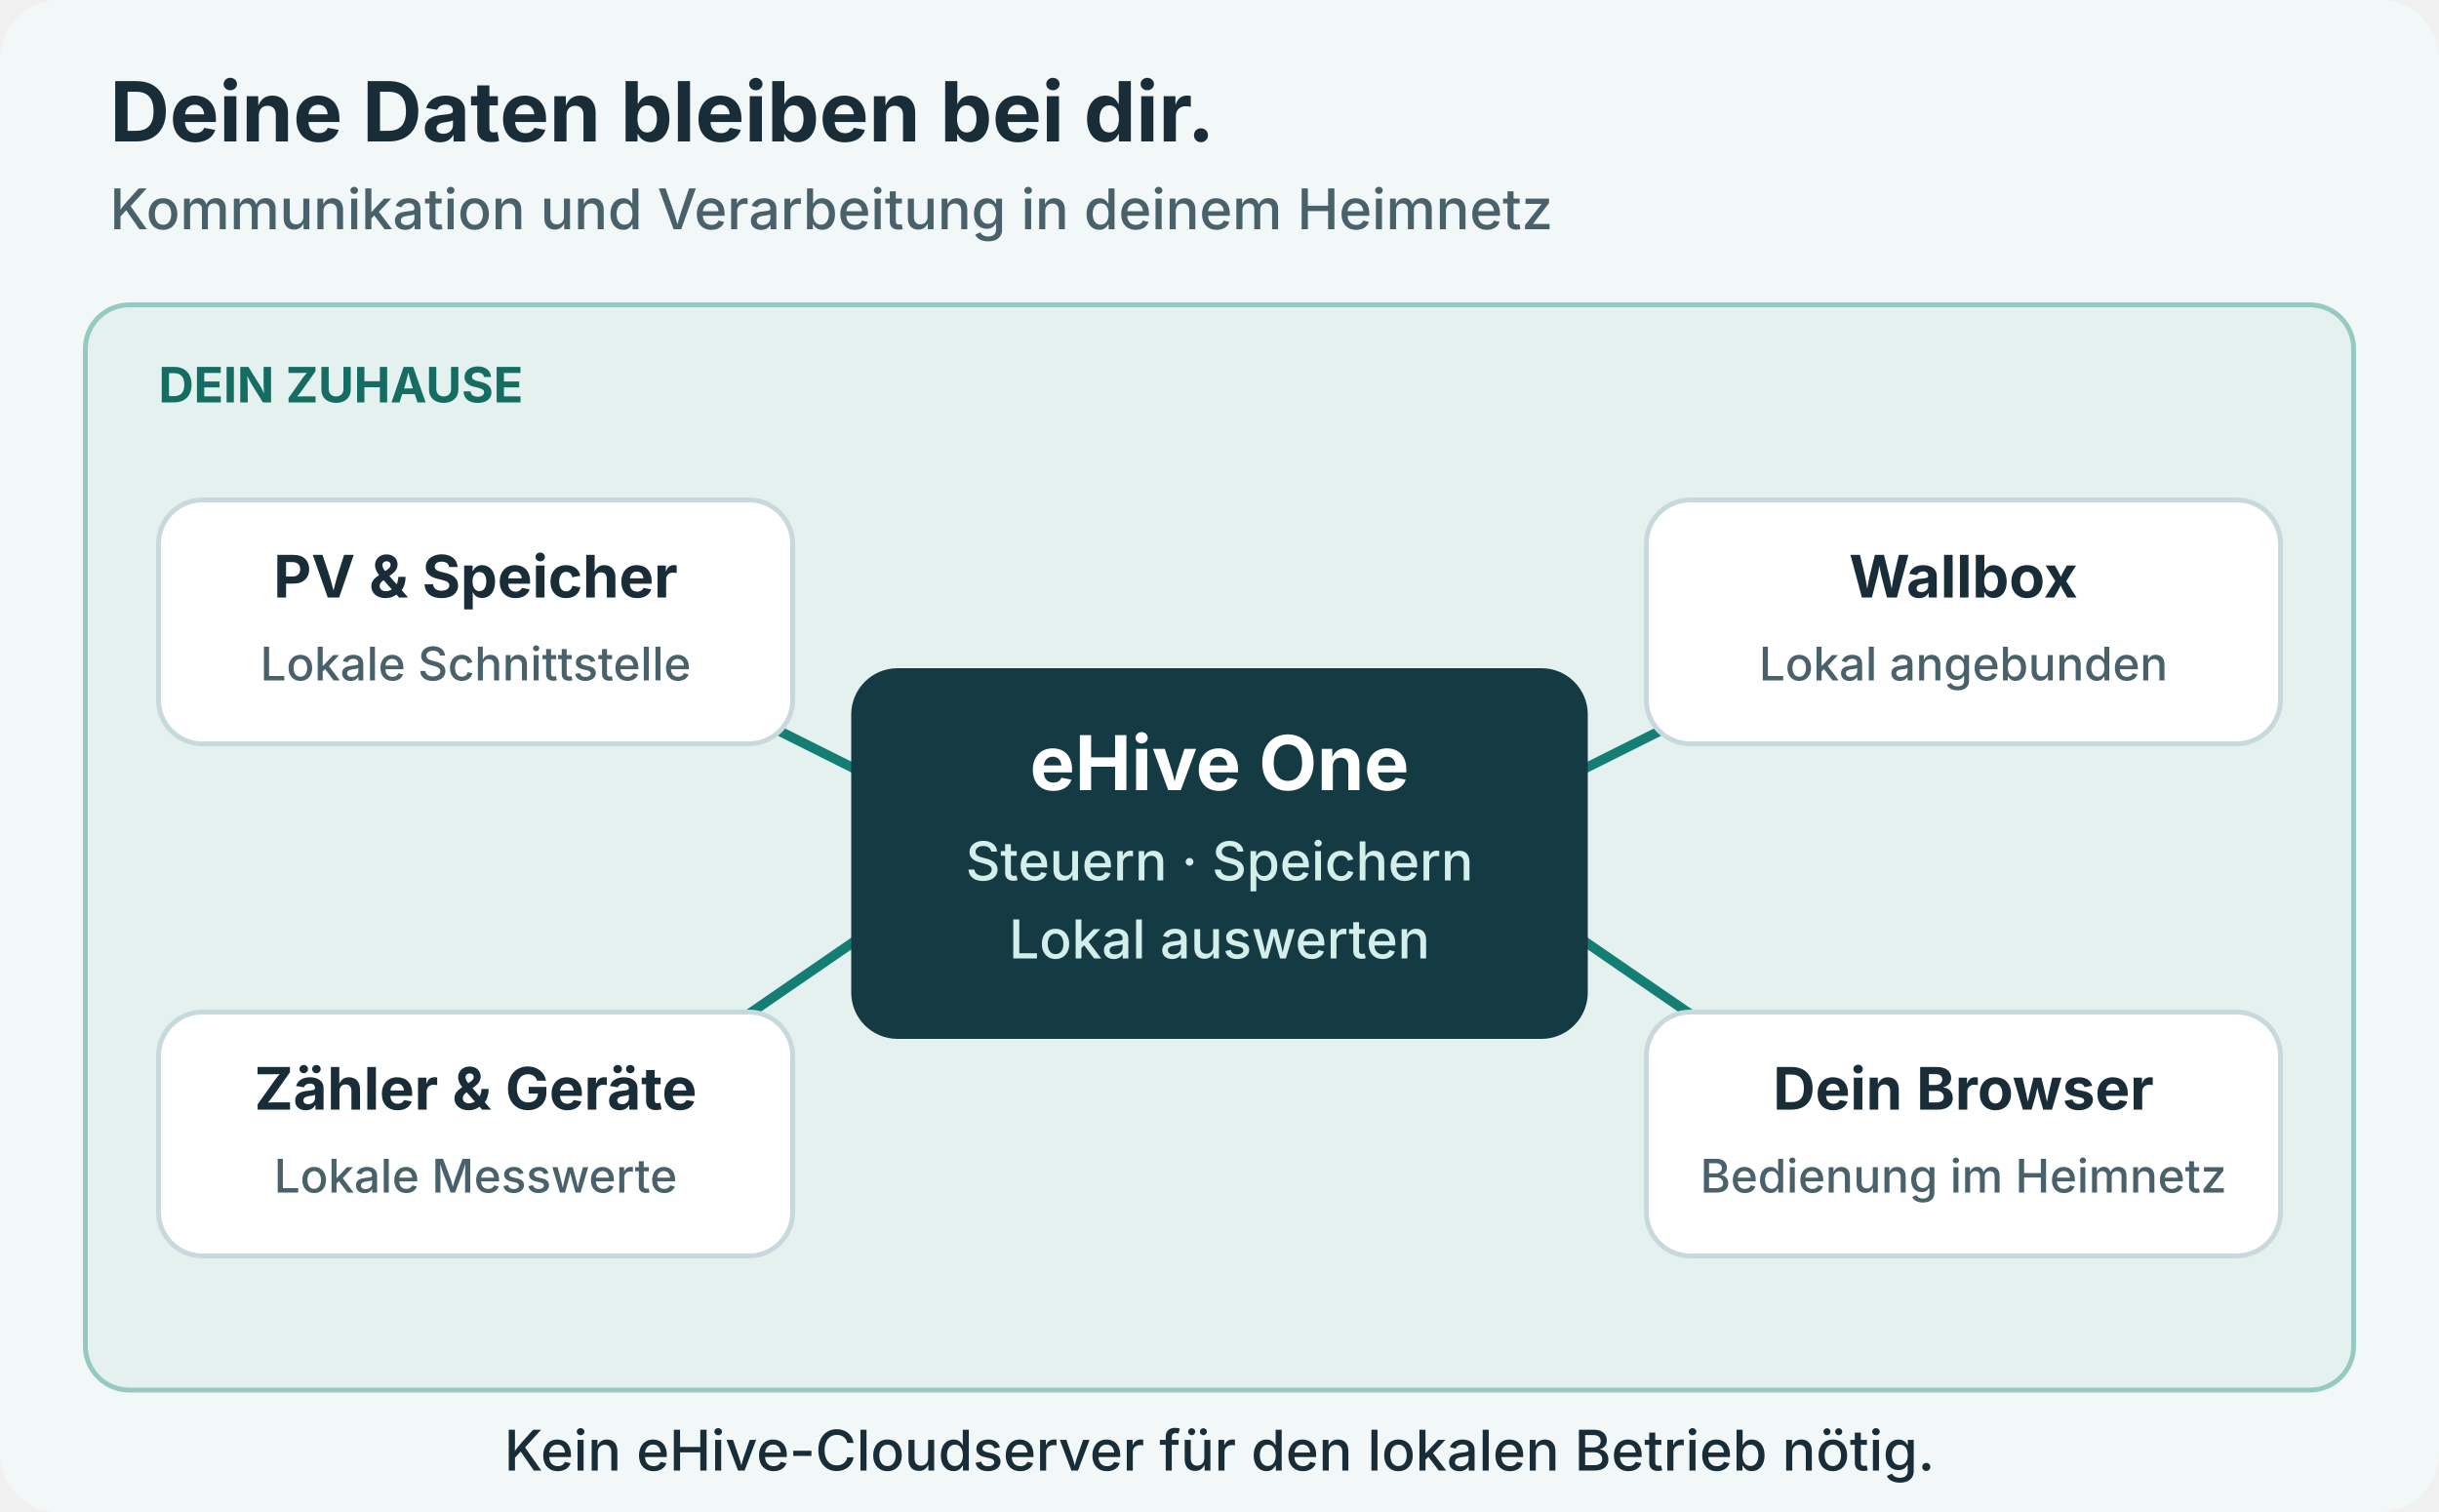
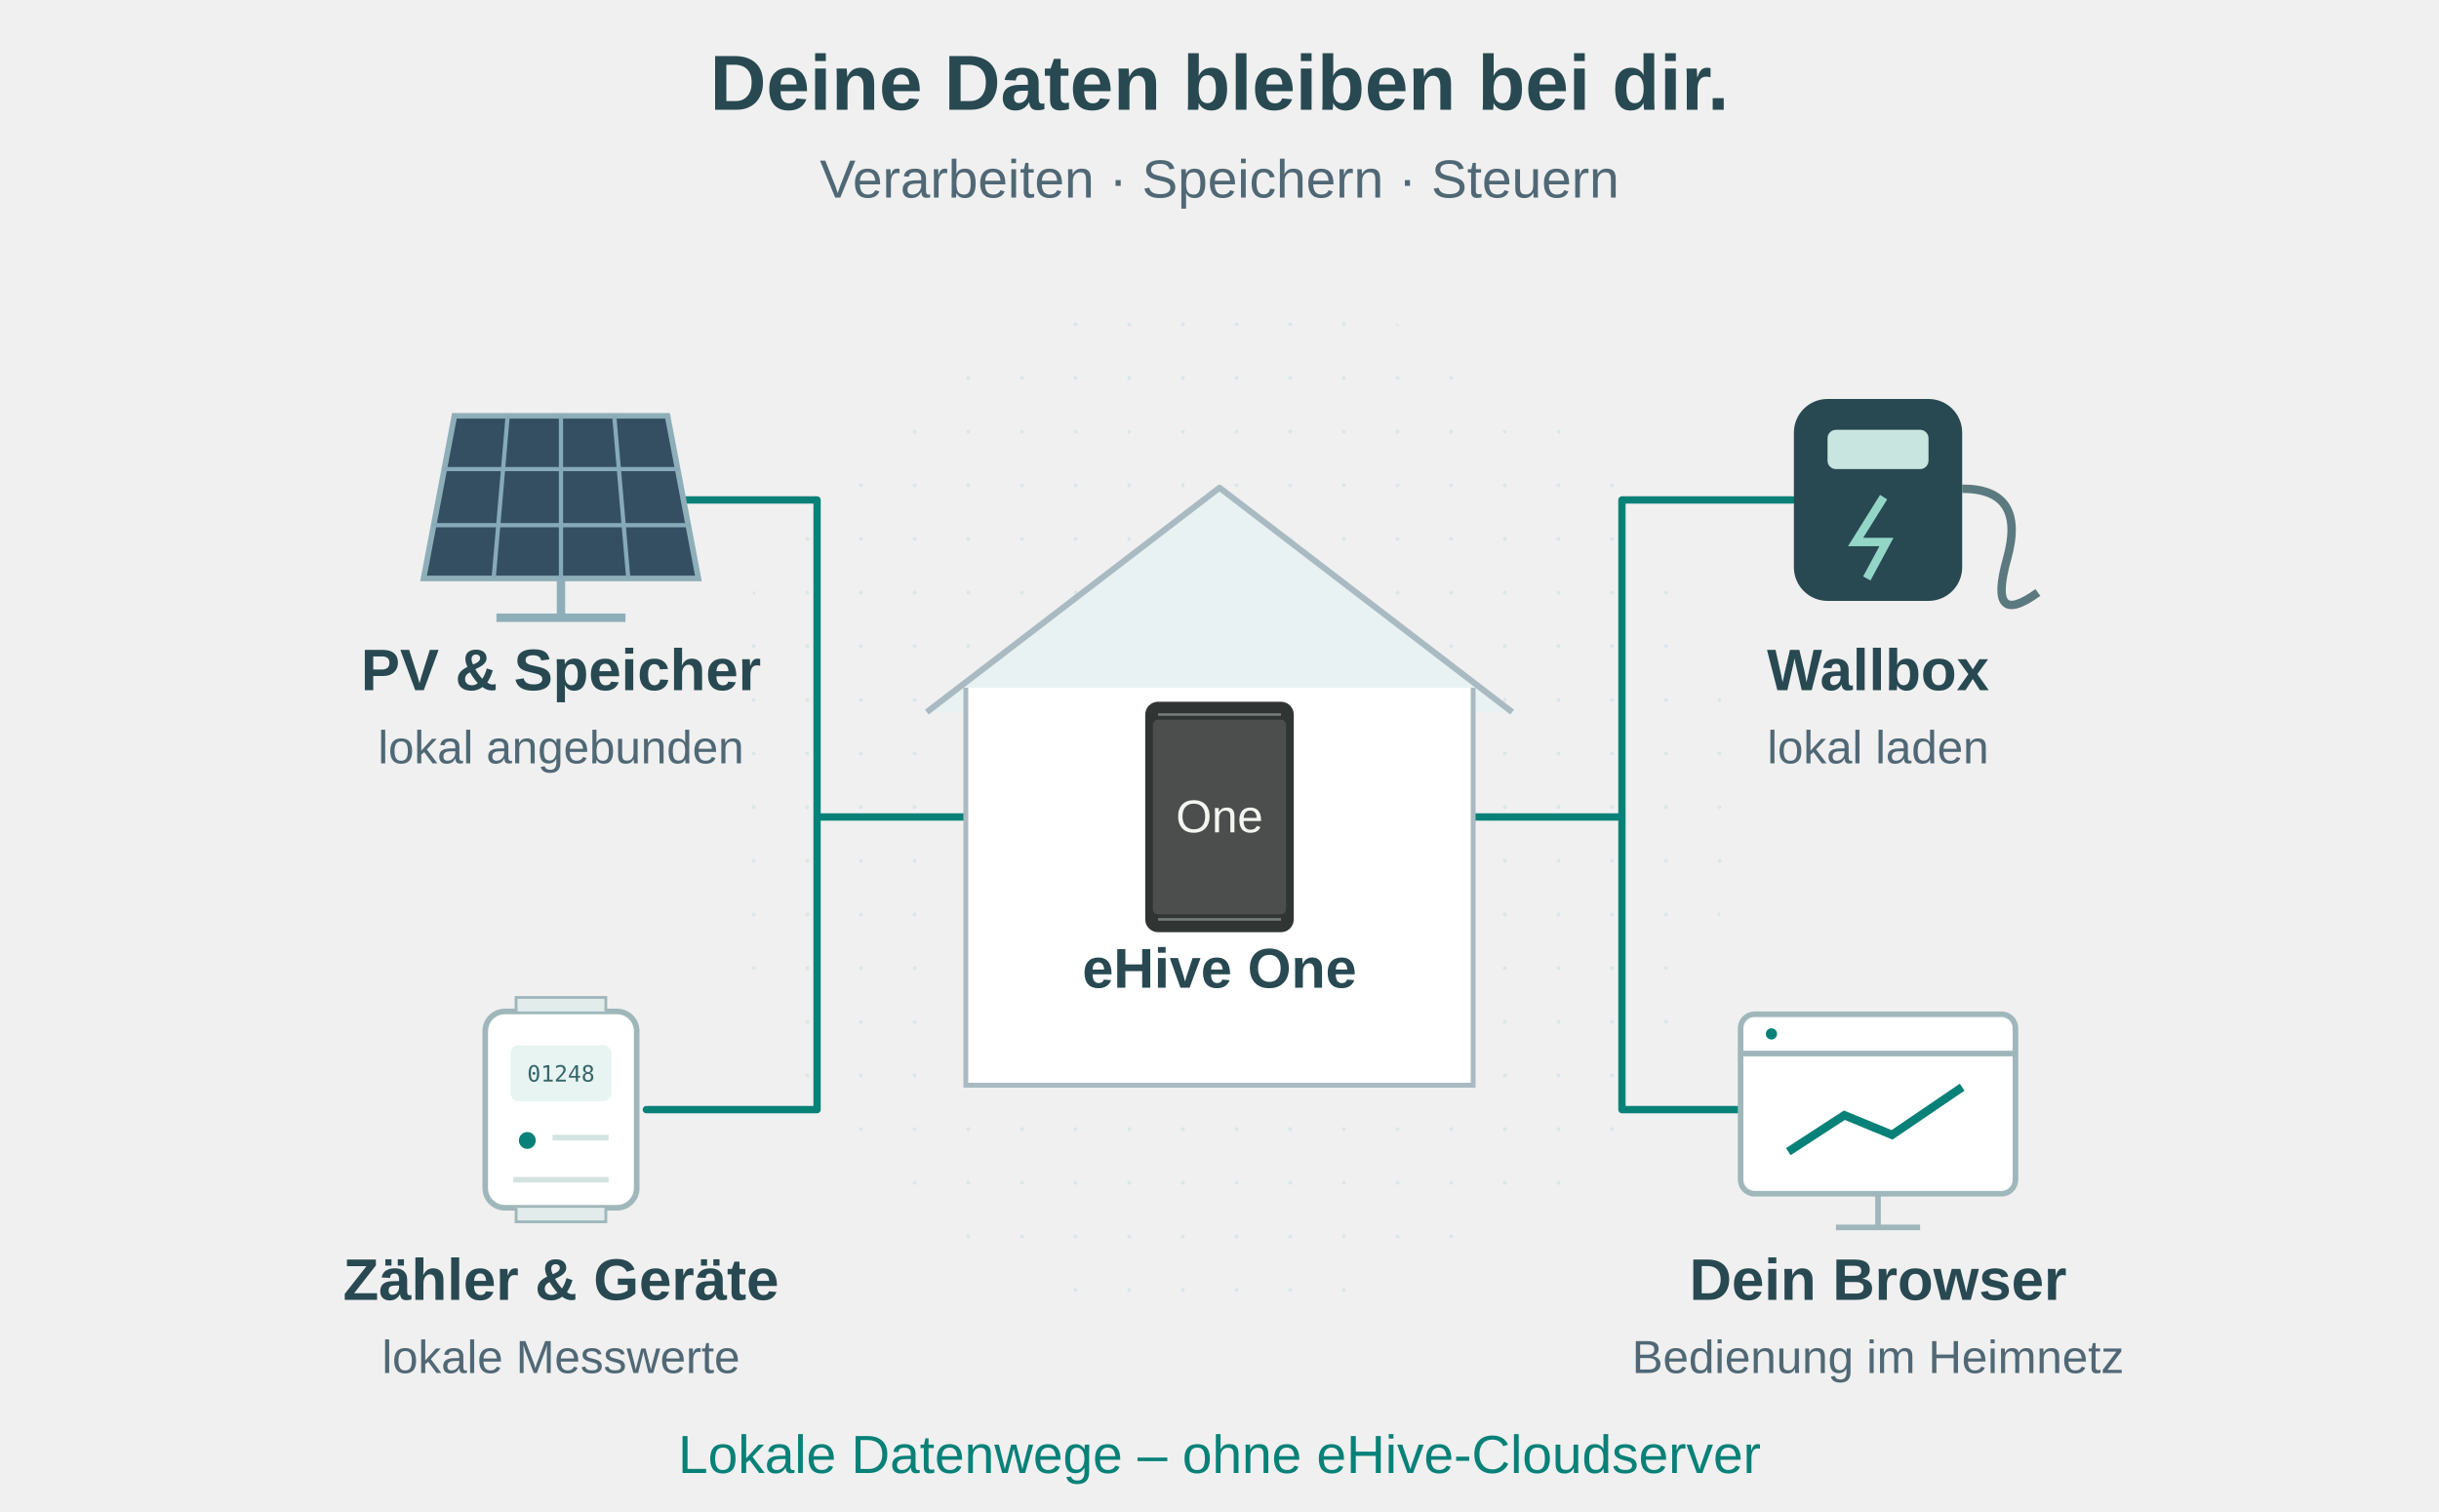
<svg xmlns="http://www.w3.org/2000/svg" viewBox="0 0 1000 620" role="img" aria-labelledby="title desc">
-   <g font-family="system-ui, -apple-system, sans-serif">
-     <rect width="1000" height="620" rx="24" fill="#f2f8f8" />
-     <text x="45" y="58" font-size="34" fill="#182d38" font-weight="750" text-anchor="start">Deine Daten bleiben bei dir.</text>
-     <text x="45" y="94" font-size="23" fill="#48616a" font-weight="500" text-anchor="start">Kommunikation und Verarbeitung in deinem Heimnetz</text>
-     <rect x="35" y="125" width="930" height="445" rx="18" fill="#e4f1ef" stroke="#96c9c2" stroke-width="2" />
-     <text x="65" y="165" font-size="20" fill="#146c63" font-weight="700" text-anchor="start">DEIN ZUHAUSE</text>
-     <path d="M250 265 L410 345" stroke="#147d74" stroke-width="4" fill="none" />
-     <path d="M750 265 L590 345" stroke="#147d74" stroke-width="4" fill="none" />
-     <path d="M250 455 L410 345" stroke="#147d74" stroke-width="4" fill="none" />
-     <path d="M750 455 L590 345" stroke="#147d74" stroke-width="4" fill="none" />
-     <rect x="350" y="275" width="300" height="150" rx="18" fill="#143b43" stroke="#143b43" stroke-width="2" />
-     <text x="500" y="324" font-size="31" fill="#fff" font-weight="750" text-anchor="middle">eHive One</text>
-     <text x="500" y="361" font-size="22" fill="#d4eeea" font-weight="500" text-anchor="middle">Steuern · Speichern</text>
-     <text x="500" y="393" font-size="22" fill="#d4eeea" font-weight="500" text-anchor="middle">Lokal auswerten</text>
-     <rect x="65" y="205" width="260" height="100" rx="18" fill="#fff" stroke="#c7d9dd" stroke-width="2" />
-     <text x="195" y="245" font-size="24" fill="#182d38" font-weight="700" text-anchor="middle">PV &amp; Speicher</text>
-     <text x="195" y="279" font-size="19" fill="#48616a" font-weight="500" text-anchor="middle">Lokale Schnittstelle</text>
-     <rect x="675" y="205" width="260" height="100" rx="18" fill="#fff" stroke="#c7d9dd" stroke-width="2" />
-     <text x="805" y="245" font-size="24" fill="#182d38" font-weight="700" text-anchor="middle">Wallbox</text>
-     <text x="805" y="279" font-size="19" fill="#48616a" font-weight="500" text-anchor="middle">Lokal angebunden</text>
-     <rect x="65" y="415" width="260" height="100" rx="18" fill="#fff" stroke="#c7d9dd" stroke-width="2" />
-     <text x="195" y="455" font-size="24" fill="#182d38" font-weight="700" text-anchor="middle">Zähler &amp; Geräte</text>
-     <text x="195" y="489" font-size="19" fill="#48616a" font-weight="500" text-anchor="middle">Lokale Messwerte</text>
-     <rect x="675" y="415" width="260" height="100" rx="18" fill="#fff" stroke="#c7d9dd" stroke-width="2" />
-     <text x="805" y="455" font-size="24" fill="#182d38" font-weight="700" text-anchor="middle">Dein Browser</text>
-     <text x="805" y="489" font-size="19" fill="#48616a" font-weight="500" text-anchor="middle">Bedienung im Heimnetz</text>
-     <text x="500" y="603" font-size="23" fill="#182d38" font-weight="500" text-anchor="middle">Kein eHive-Cloudserver für den lokalen Betrieb nötig.</text>
+   <defs>
+     <pattern id="dots" width="22" height="22" patternUnits="userSpaceOnUse">
+       <circle cx="1" cy="1" r=".8" fill="#dce5e8" />
+     </pattern>
+     <g id="one">
+       <rect x="-29" y="-45" width="58" height="90" rx="5" fill="#303432" />
+       <rect x="-26" y="-38" width="52" height="76" rx="2" fill="#4b4e4c" />
+       <path d="M-24-40H24M-24 40H24" stroke="#737b76" />
+       <text y="6" text-anchor="middle" font-size="18" fill="#f3f5f0">One</text>
+     </g>
+     <g id="meter">
+       <rect x="-27" y="-35" width="54" height="70" rx="7" fill="#fff" stroke="#9fb7bb" stroke-width="2" />
+       <path d="M-16-35v-5h32v5M-16 35v5h32v-5" fill="#e1eceb" stroke="#9fb7bb" />
+       <rect x="-18" y="-23" width="36" height="20" rx="3" fill="#e8f4f1" />
+       <text y="-10" font-size="8" text-anchor="middle" fill="#35666a" font-family="monospace">01248</text>
+       <circle cx="-12" cy="11" r="3" fill="#088178" />
+       <path d="M-3 10H17M-17 25H17" stroke="#d4e3e2" stroke-width="2" />
+     </g>
+     <g id="wallbox">
+       <rect x="-30" y="-36" width="60" height="72" rx="12" fill="#284951" />
+       <rect x="-18" y="-25" width="36" height="14" rx="3" fill="#c9e5df" />
+       <path d="M2-1l-10 16H3L-4 28" fill="none" stroke="#93d6c7" stroke-width="3" />
+       <path d="M30-4q23 0 16 25t11 12" fill="none" stroke="#5b7a80" stroke-width="3" />
+     </g>
+     <g id="pv">
+       <path d="M-38-30H38L49 28H-49Z" fill="#344f61" stroke="#8eafb9" stroke-width="2" />
+       <path d="M-19-30l-5 58M0-30V28M19-30l5 58M-42-11H42M-46 9H46" stroke="#87aaba" stroke-width="1.5" />
+       <path d="M0 28V42M-23 42H23" stroke="#8eafb9" stroke-width="3" />
+     </g>
+     <g id="browser">
+       <rect x="-49" y="-34" width="98" height="64" rx="5" fill="#fff" stroke="#9fb7bb" stroke-width="2" />
+       <path d="M-49-20H49M-15 42H15M0 30V42" stroke="#9fb7bb" stroke-width="2" />
+       <circle cx="-38" cy="-27" r="2" fill="#088178" />
+       <path d="M-32 15l20-13 17 7 25-17" fill="none" stroke="#088178" stroke-width="3" />
+     </g>
+     <g id="phone">
+       <rect x="-24" y="-43" width="48" height="86" rx="8" fill="#fff" stroke="#9fb7bb" stroke-width="2.5" />
+       <path d="M-10-34H10M-7 34H7" stroke="#9fb7bb" stroke-width="2" />
+       <path d="M-9 0l7 7 14-17" fill="none" stroke="#088178" stroke-width="3" />
+     </g>
+     <g id="shield">
+       <path d="M0-48l41 16V0q0 29-41 51Q-41 29-41 0V-32Z" fill="#e8f4f1" stroke="#088178" stroke-width="2.5" />
+       <rect x="-17" y="-6" width="34" height="29" rx="5" fill="#088178" />
+       <path d="M-10-6V-17a10 10 0 0 1 20 0V-6" fill="none" stroke="#088178" stroke-width="4" />
+       <circle cy="5" r="3" fill="#fff" />
+       <path d="M0 7V13" stroke="#fff" stroke-width="2" />
+     </g>
+     <g id="cloud">
+       <path d="M-30 20h60a20 20 0 0 0 0-40 30 30 0 0 0-56-7 24 24 0 0 0-4 47Z" fill="#eef3f4" stroke="#9fb7bb" stroke-width="2.5" />
+     </g>
+     <g id="house">
+       <path d="M-120-38L0-130 120-38" fill="#e8f2f2" stroke="#a9bac2" stroke-width="2.5" stroke-linejoin="round" />
+       <path d="M-104-48V115H104V-48" fill="#fff" stroke="#a9bac2" stroke-width="2" />
+       <path d="M-104 115H104" stroke="#a9bac2" stroke-width="2" />
+     </g>
+   </defs>
+   <g font-family="Arial,Helvetica,sans-serif">
+     <text x="500" y="45" text-anchor="middle" font-size="32" fill="#284951" font-weight="700">Deine Daten bleiben bei dir.</text>
+     <text x="500" y="81" text-anchor="middle" font-size="22" fill="#506875" font-weight="500">Verarbeiten · Speichern · Steuern</text>
+     <circle cx="500" cy="330" r="210" fill="url(#dots)" />
+     <path d="M265 205H335V335H455M735 205H665V335H545M265 455H335V335M735 455H665V335" fill="none" stroke="#088178" stroke-width="3" stroke-linecap="round" stroke-linejoin="round" />
+     <use href="#house" transform="translate(500 330) scale(1)" />
+     <use href="#one" transform="translate(500 335) scale(1.05)" />
+     <text x="500" y="405" text-anchor="middle" font-size="23" fill="#284951" font-weight="700">eHive One</text>
+     <use href="#pv" transform="translate(230 205) scale(1.15)" />
+     <text x="230" y="283" text-anchor="middle" font-size="24" fill="#284951" font-weight="700">PV &amp; Speicher</text>
+     <text x="230" y="313" text-anchor="middle" font-size="19" fill="#506875" font-weight="500">lokal angebunden</text>
+     <use href="#wallbox" transform="translate(770 205) scale(1.15)" />
+     <text x="770" y="283" text-anchor="middle" font-size="24" fill="#284951" font-weight="700">Wallbox</text>
+     <text x="770" y="313" text-anchor="middle" font-size="19" fill="#506875" font-weight="500">lokal laden</text>
+     <use href="#meter" transform="translate(230 455) scale(1.15)" />
+     <text x="230" y="533" text-anchor="middle" font-size="24" fill="#284951" font-weight="700">Zähler &amp; Geräte</text>
+     <text x="230" y="563" text-anchor="middle" font-size="19" fill="#506875" font-weight="500">lokale Messwerte</text>
+     <use href="#browser" transform="translate(770 455) scale(1.15)" />
+     <text x="770" y="533" text-anchor="middle" font-size="24" fill="#284951" font-weight="700">Dein Browser</text>
+     <text x="770" y="563" text-anchor="middle" font-size="19" fill="#506875" font-weight="500">Bedienung im Heimnetz</text>
+     <text x="500" y="604" text-anchor="middle" font-size="22" fill="#088178" font-weight="500">Lokale Datenwege – ohne eHive-Cloudserver</text>
  </g>
</svg>
